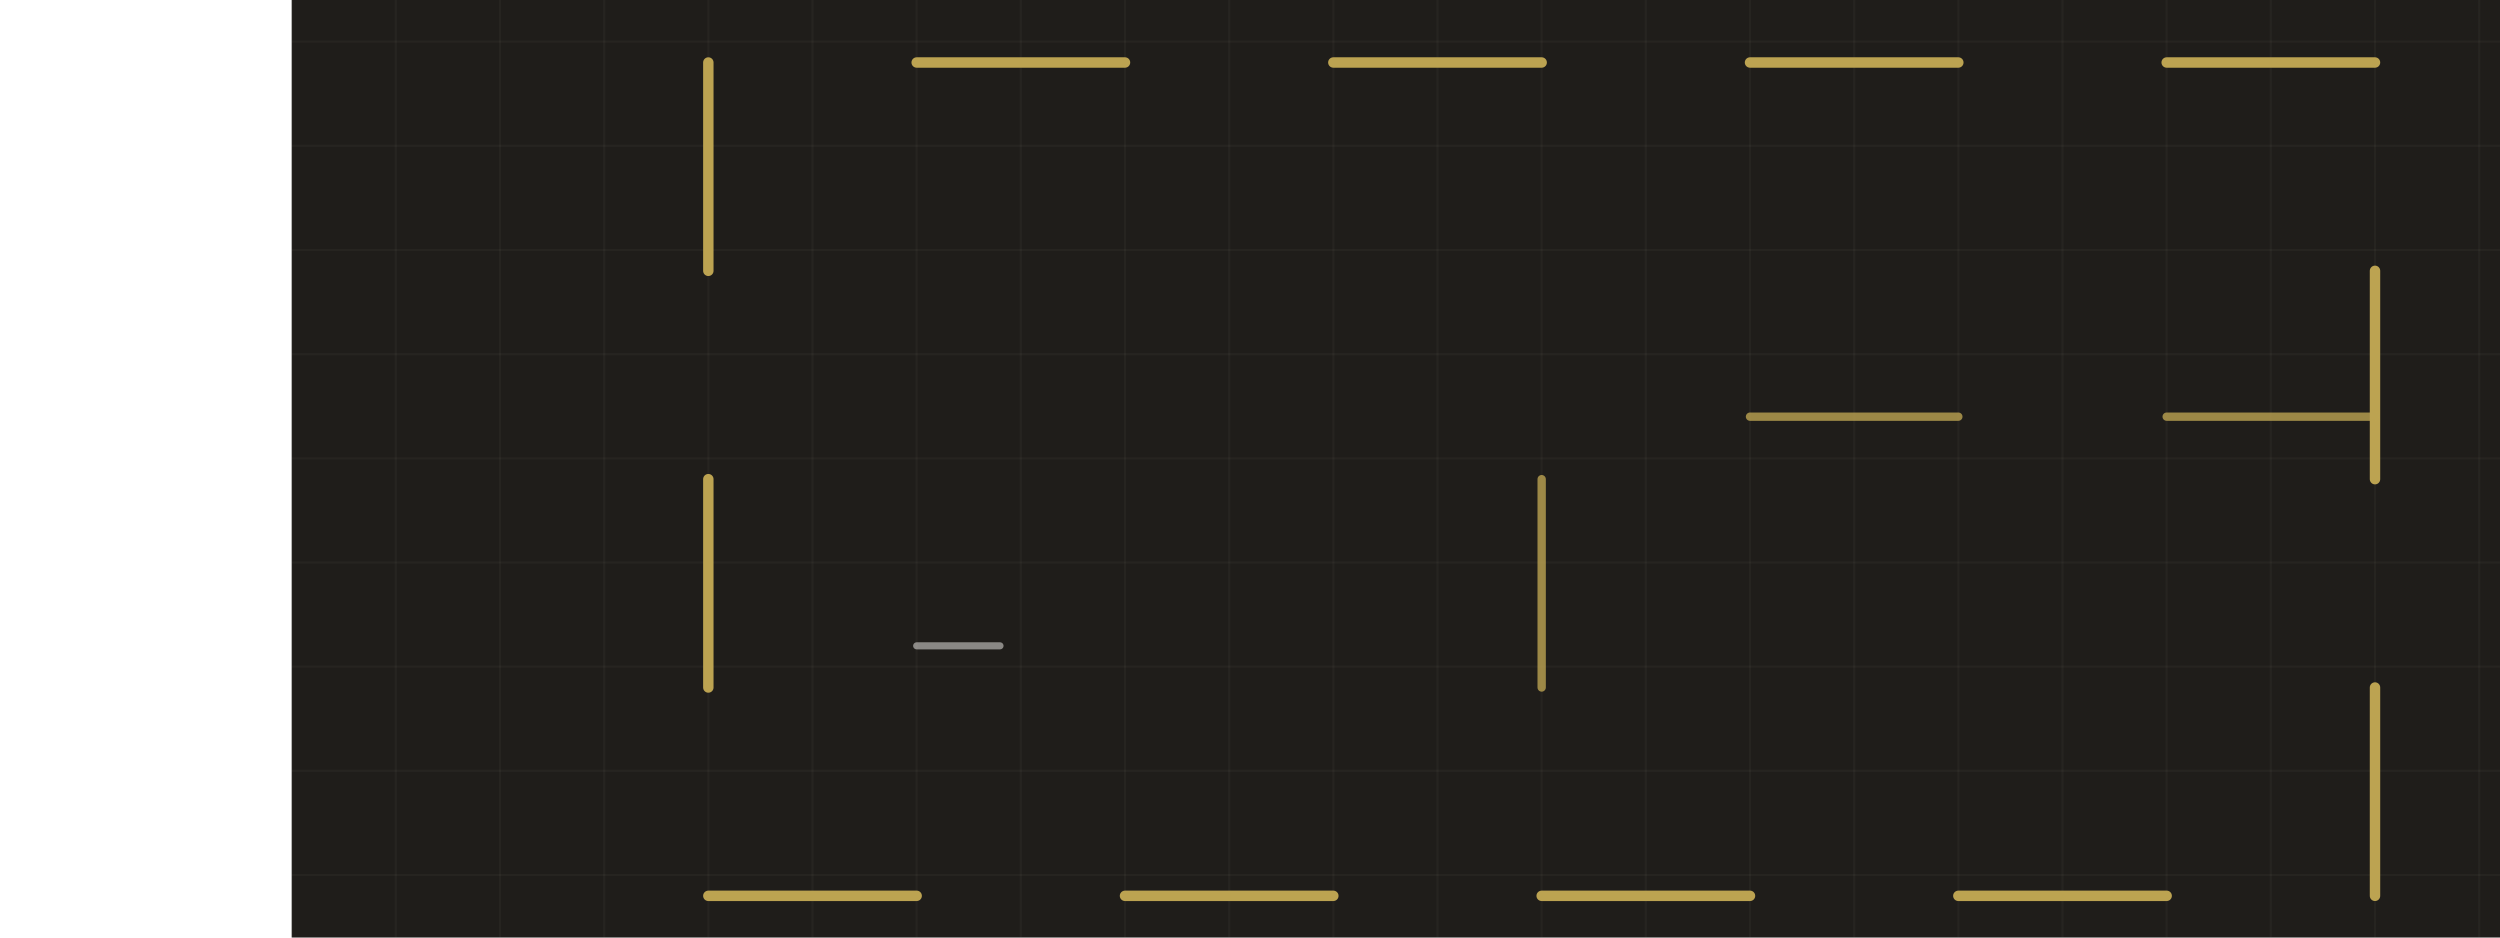
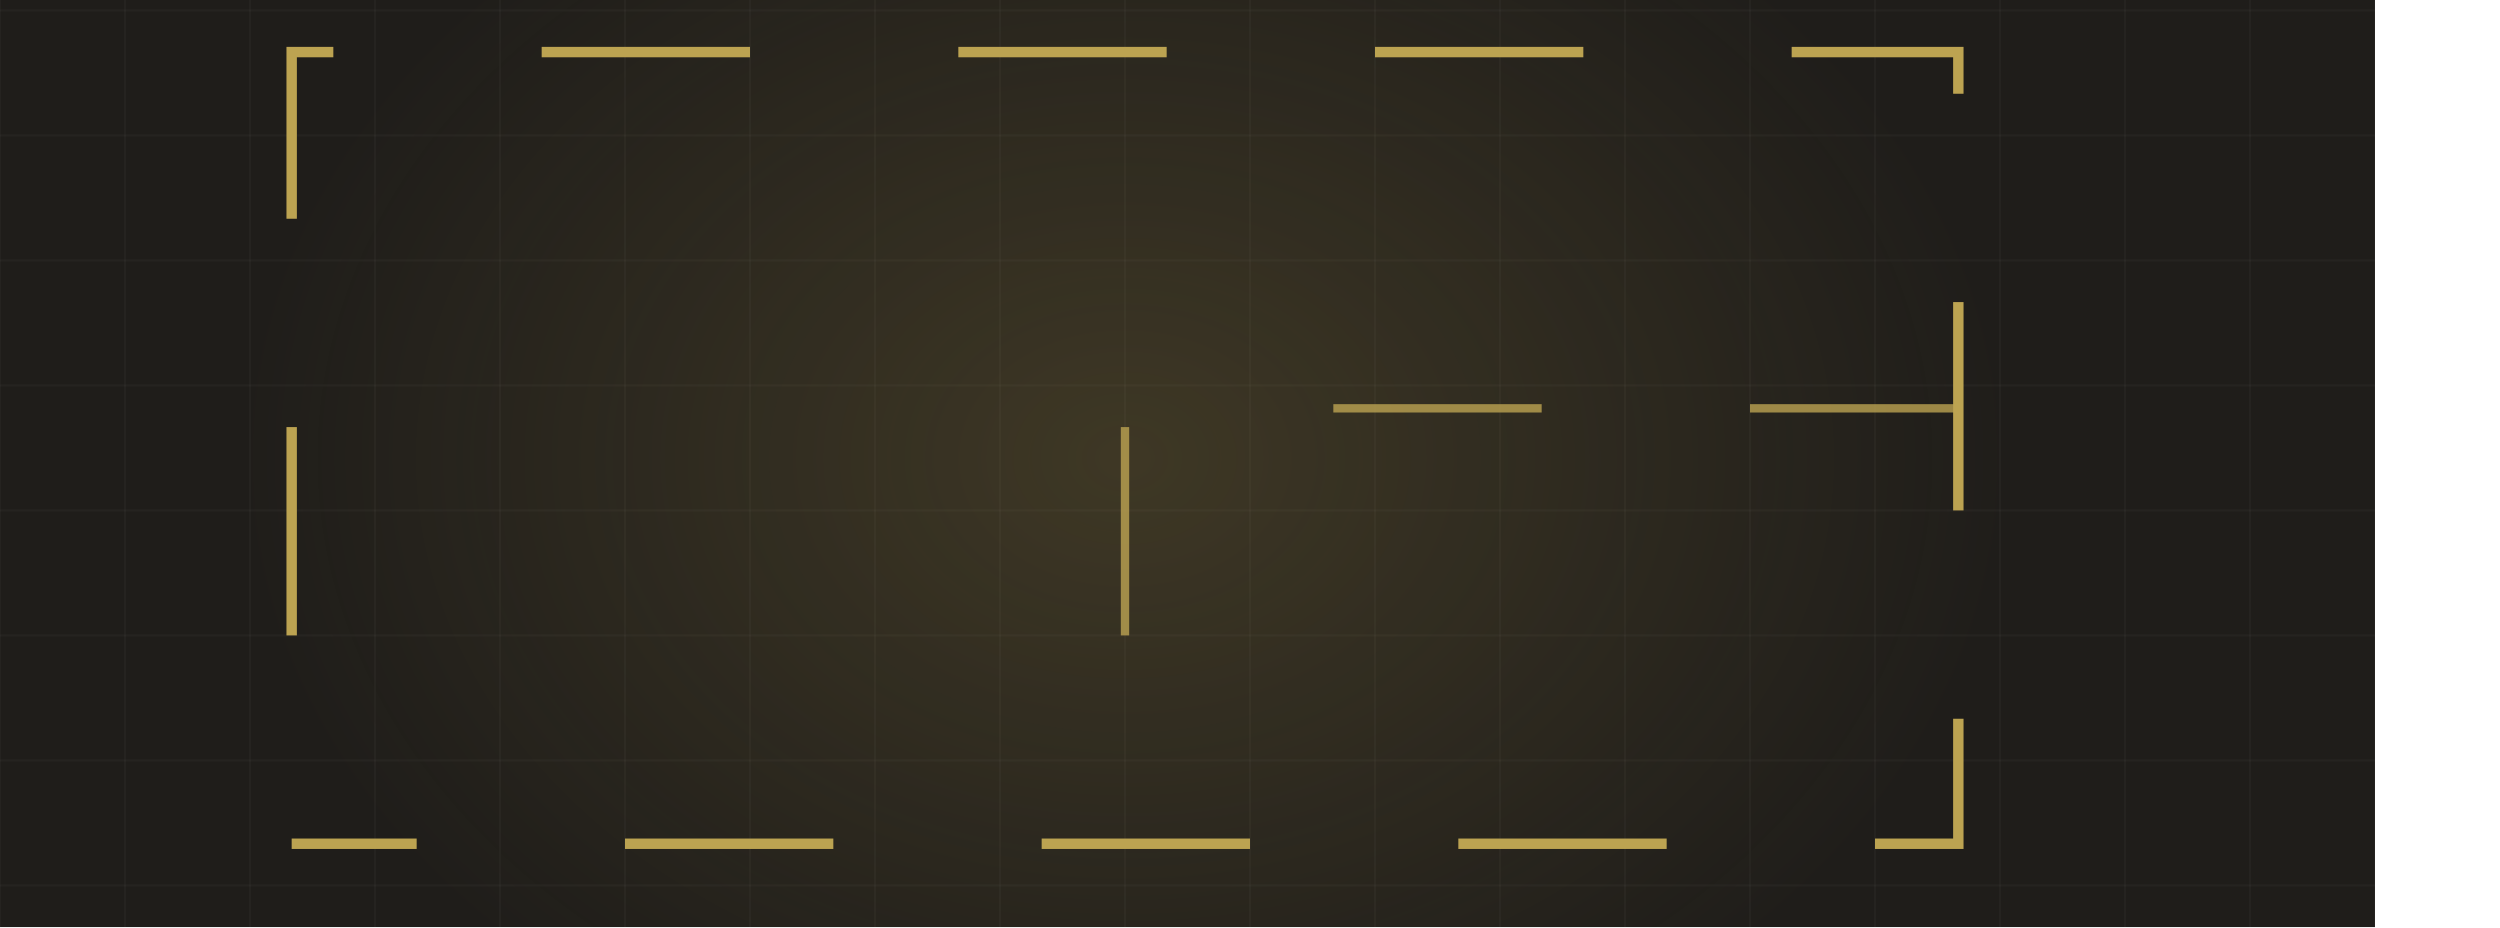
- <svg xmlns="http://www.w3.org/2000/svg" viewBox="-200 230 1320 450" width="1200" height="450" preserveAspectRatio="xMidYMid slice" role="img" aria-label="Floor plan with fixtures placed">
-   <defs />
-   <style>.dw{stroke-dasharray:100;stroke-dashoffset:100;animation:dw 11s ease-in-out infinite}@keyframes dw{0%{stroke-dashoffset:100}22%{stroke-dashoffset:0}84%{stroke-dashoffset:0;opacity:1}95%{stroke-dashoffset:0;opacity:0}100%{stroke-dashoffset:100;opacity:0}}.fx{opacity:0;animation:fx 11s ease-in-out infinite}@keyframes fx{0%,26%{opacity:0;transform:translateY(-14px)}40%{opacity:1;transform:translateY(0)}86%{opacity:1}96%,100%{opacity:0}}.swing{stroke-dasharray:7 7;opacity:0;animation:sw 11s ease-in-out infinite}@keyframes sw{0%,30%{opacity:0}44%{opacity:.3}86%{opacity:.3}96%,100%{opacity:0}}@media (prefers-reduced-motion: reduce){*{animation:none!important}.dw{stroke-dashoffset:0!important}.fin{opacity:1!important}}</style>
+ <svg xmlns="http://www.w3.org/2000/svg" viewBox="60 235 1200 445" width="1200" height="445" preserveAspectRatio="xMidYMid slice" role="img" aria-label="Remodel floor plan">
+   <defs>
+     <radialGradient id="glow">
+       <stop offset="0%" stop-color="#bca351" stop-opacity=".20" />
+       <stop offset="100%" stop-color="#bca351" stop-opacity="0" />
+     </radialGradient>
+   </defs>
+   <style>.dw{stroke-dasharray:100;stroke-dashoffset:100;animation:dw 11.74s ease-in-out infinite}@keyframes dw{0%{stroke-dashoffset:100}24%{stroke-dashoffset:0}84%{stroke-dashoffset:0;opacity:1}95%{stroke-dashoffset:0;opacity:0}100%{stroke-dashoffset:100;opacity:0}}.fx{opacity:0;animation:fx 11.74s ease-in-out infinite}@keyframes fx{0%,26%{opacity:0;transform:translateY(-12px)}42%{opacity:1;transform:translateY(0)}84%{opacity:1}95%,100%{opacity:0}}.wipe{transform-origin:left center;animation:wp 11.74s ease-in-out infinite}@keyframes wp{0%,14%{transform:scaleX(0)}52%{transform:scaleX(1)}86%{transform:scaleX(1);opacity:.26}96%,100%{opacity:0}}.sweepbar{opacity:0;animation:swb 11.74s ease-in-out infinite}@keyframes swb{0%,14%{transform:translateX(0);opacity:0}20%{opacity:1}56%{transform:translateX(760px);opacity:1}66%,100%{opacity:0}}@media (prefers-reduced-motion: reduce){*{animation:none!important}.dw{stroke-dashoffset:0!important}[class]{opacity:1!important}}</style>
  <rect width="1200" height="900" fill="#1f1d1a" />
-   <line x1="0" y1="0" x2="0" y2="900" stroke="#f6f4ef" stroke-width="1" opacity="0.035" />
-   <line x1="50" y1="0" x2="50" y2="900" stroke="#f6f4ef" stroke-width="1" opacity="0.035" />
-   <line x1="100" y1="0" x2="100" y2="900" stroke="#f6f4ef" stroke-width="1" opacity="0.035" />
-   <line x1="150" y1="0" x2="150" y2="900" stroke="#f6f4ef" stroke-width="1" opacity="0.035" />
-   <line x1="200" y1="0" x2="200" y2="900" stroke="#f6f4ef" stroke-width="1" opacity="0.035" />
-   <line x1="250" y1="0" x2="250" y2="900" stroke="#f6f4ef" stroke-width="1" opacity="0.035" />
-   <line x1="300" y1="0" x2="300" y2="900" stroke="#f6f4ef" stroke-width="1" opacity="0.035" />
-   <line x1="350" y1="0" x2="350" y2="900" stroke="#f6f4ef" stroke-width="1" opacity="0.035" />
-   <line x1="400" y1="0" x2="400" y2="900" stroke="#f6f4ef" stroke-width="1" opacity="0.035" />
-   <line x1="450" y1="0" x2="450" y2="900" stroke="#f6f4ef" stroke-width="1" opacity="0.035" />
-   <line x1="500" y1="0" x2="500" y2="900" stroke="#f6f4ef" stroke-width="1" opacity="0.035" />
-   <line x1="550" y1="0" x2="550" y2="900" stroke="#f6f4ef" stroke-width="1" opacity="0.035" />
-   <line x1="600" y1="0" x2="600" y2="900" stroke="#f6f4ef" stroke-width="1" opacity="0.035" />
-   <line x1="650" y1="0" x2="650" y2="900" stroke="#f6f4ef" stroke-width="1" opacity="0.035" />
-   <line x1="700" y1="0" x2="700" y2="900" stroke="#f6f4ef" stroke-width="1" opacity="0.035" />
-   <line x1="750" y1="0" x2="750" y2="900" stroke="#f6f4ef" stroke-width="1" opacity="0.035" />
-   <line x1="800" y1="0" x2="800" y2="900" stroke="#f6f4ef" stroke-width="1" opacity="0.035" />
-   <line x1="850" y1="0" x2="850" y2="900" stroke="#f6f4ef" stroke-width="1" opacity="0.035" />
-   <line x1="900" y1="0" x2="900" y2="900" stroke="#f6f4ef" stroke-width="1" opacity="0.035" />
-   <line x1="950" y1="0" x2="950" y2="900" stroke="#f6f4ef" stroke-width="1" opacity="0.035" />
-   <line x1="1000" y1="0" x2="1000" y2="900" stroke="#f6f4ef" stroke-width="1" opacity="0.035" />
-   <line x1="1050" y1="0" x2="1050" y2="900" stroke="#f6f4ef" stroke-width="1" opacity="0.035" />
-   <line x1="1100" y1="0" x2="1100" y2="900" stroke="#f6f4ef" stroke-width="1" opacity="0.035" />
-   <line x1="1150" y1="0" x2="1150" y2="900" stroke="#f6f4ef" stroke-width="1" opacity="0.035" />
-   <line x1="1200" y1="0" x2="1200" y2="900" stroke="#f6f4ef" stroke-width="1" opacity="0.035" />
-   <line x1="0" y1="0" x2="1200" y2="0" stroke="#f6f4ef" stroke-width="1" opacity="0.035" />
-   <line x1="0" y1="50" x2="1200" y2="50" stroke="#f6f4ef" stroke-width="1" opacity="0.035" />
-   <line x1="0" y1="100" x2="1200" y2="100" stroke="#f6f4ef" stroke-width="1" opacity="0.035" />
-   <line x1="0" y1="150" x2="1200" y2="150" stroke="#f6f4ef" stroke-width="1" opacity="0.035" />
-   <line x1="0" y1="200" x2="1200" y2="200" stroke="#f6f4ef" stroke-width="1" opacity="0.035" />
-   <line x1="0" y1="250" x2="1200" y2="250" stroke="#f6f4ef" stroke-width="1" opacity="0.035" />
-   <line x1="0" y1="300" x2="1200" y2="300" stroke="#f6f4ef" stroke-width="1" opacity="0.035" />
-   <line x1="0" y1="350" x2="1200" y2="350" stroke="#f6f4ef" stroke-width="1" opacity="0.035" />
-   <line x1="0" y1="400" x2="1200" y2="400" stroke="#f6f4ef" stroke-width="1" opacity="0.035" />
-   <line x1="0" y1="450" x2="1200" y2="450" stroke="#f6f4ef" stroke-width="1" opacity="0.035" />
-   <line x1="0" y1="500" x2="1200" y2="500" stroke="#f6f4ef" stroke-width="1" opacity="0.035" />
-   <line x1="0" y1="550" x2="1200" y2="550" stroke="#f6f4ef" stroke-width="1" opacity="0.035" />
-   <line x1="0" y1="600" x2="1200" y2="600" stroke="#f6f4ef" stroke-width="1" opacity="0.035" />
-   <line x1="0" y1="650" x2="1200" y2="650" stroke="#f6f4ef" stroke-width="1" opacity="0.035" />
-   <line x1="0" y1="700" x2="1200" y2="700" stroke="#f6f4ef" stroke-width="1" opacity="0.035" />
-   <line x1="0" y1="750" x2="1200" y2="750" stroke="#f6f4ef" stroke-width="1" opacity="0.035" />
-   <line x1="0" y1="800" x2="1200" y2="800" stroke="#f6f4ef" stroke-width="1" opacity="0.035" />
-   <line x1="0" y1="850" x2="1200" y2="850" stroke="#f6f4ef" stroke-width="1" opacity="0.035" />
-   <line x1="0" y1="900" x2="1200" y2="900" stroke="#f6f4ef" stroke-width="1" opacity="0.035" />
-   <path class="dw" d="M200,660 L200,260 L1000,260 L1000,660 Z" pathLength="100" stroke="#bca351" stroke-width="5" opacity="1.0" style="animation-delay:0.00s" fill="none" stroke-linecap="round" stroke-linejoin="round" />
-   <path class="dw" d="M600,660 L600,430" pathLength="100" stroke="#bca351" stroke-width="4" opacity="0.8" style="animation-delay:1.20s" fill="none" stroke-linecap="round" stroke-linejoin="round" />
-   <path class="dw" d="M600,430 L1000,430" pathLength="100" stroke="#bca351" stroke-width="4" opacity="0.8" style="animation-delay:1.60s" fill="none" stroke-linecap="round" stroke-linejoin="round" />
-   <path class="dw" d="M200,540 L340,540" pathLength="100" stroke="#f6f4ef" stroke-width="3.4" opacity="0.5" style="animation-delay:2.00s" fill="none" stroke-linecap="round" stroke-linejoin="round" />
-   <rect class="fx" x="240" y="300" width="120" height="90" rx="6" fill="#bca351" opacity=".18" style="animation-delay:3.00s" />
-   <rect class="fx" x="240" y="300" width="120" height="90" rx="6" fill="none" stroke="#bca351" stroke-width="2.4" opacity=".75" style="animation-delay:3.00s" />
-   <rect class="fx" x="430" y="300" width="130" height="100" rx="6" fill="#bca351" opacity=".18" style="animation-delay:3.22s" />
-   <rect class="fx" x="430" y="300" width="130" height="100" rx="6" fill="none" stroke="#bca351" stroke-width="2.4" opacity=".75" style="animation-delay:3.22s" />
-   <rect class="fx" x="650" y="300" width="150" height="100" rx="6" fill="#bca351" opacity=".18" style="animation-delay:3.44s" />
-   <rect class="fx" x="650" y="300" width="150" height="100" rx="6" fill="none" stroke="#bca351" stroke-width="2.4" opacity=".75" style="animation-delay:3.44s" />
-   <rect class="fx" x="840" y="300" width="120" height="90" rx="6" fill="#bca351" opacity=".18" style="animation-delay:3.66s" />
-   <rect class="fx" x="840" y="300" width="120" height="90" rx="6" fill="none" stroke="#bca351" stroke-width="2.4" opacity=".75" style="animation-delay:3.66s" />
-   <rect class="fx" x="250" y="470" width="150" height="60" rx="6" fill="#bca351" opacity=".18" style="animation-delay:3.88s" />
-   <rect class="fx" x="250" y="470" width="150" height="60" rx="6" fill="none" stroke="#bca351" stroke-width="2.4" opacity=".75" style="animation-delay:3.88s" />
-   <rect class="fx" x="660" y="480" width="140" height="120" rx="6" fill="#bca351" opacity=".18" style="animation-delay:4.10s" />
-   <rect class="fx" x="660" y="480" width="140" height="120" rx="6" fill="none" stroke="#bca351" stroke-width="2.4" opacity=".75" style="animation-delay:4.10s" />
-   <rect class="fx" x="840" y="480" width="120" height="120" rx="6" fill="#bca351" opacity=".18" style="animation-delay:4.32s" />
-   <rect class="fx" x="840" y="480" width="120" height="120" rx="6" fill="none" stroke="#bca351" stroke-width="2.4" opacity=".75" style="animation-delay:4.32s" />
-   <path class="swing" d="M200,540 a140,140 0 0,1 140,140" fill="none" stroke="#f6f4ef" stroke-width="2" opacity=".3" stroke-dasharray="7 7" />
+   <line x1="0" y1="0" x2="0" y2="900" stroke="#f4f3f0" stroke-width="1" opacity=".028" />
+   <line x1="60" y1="0" x2="60" y2="900" stroke="#f4f3f0" stroke-width="1" opacity=".028" />
+   <line x1="120" y1="0" x2="120" y2="900" stroke="#f4f3f0" stroke-width="1" opacity=".028" />
+   <line x1="180" y1="0" x2="180" y2="900" stroke="#f4f3f0" stroke-width="1" opacity=".028" />
+   <line x1="240" y1="0" x2="240" y2="900" stroke="#f4f3f0" stroke-width="1" opacity=".028" />
+   <line x1="300" y1="0" x2="300" y2="900" stroke="#f4f3f0" stroke-width="1" opacity=".028" />
+   <line x1="360" y1="0" x2="360" y2="900" stroke="#f4f3f0" stroke-width="1" opacity=".028" />
+   <line x1="420" y1="0" x2="420" y2="900" stroke="#f4f3f0" stroke-width="1" opacity=".028" />
+   <line x1="480" y1="0" x2="480" y2="900" stroke="#f4f3f0" stroke-width="1" opacity=".028" />
+   <line x1="540" y1="0" x2="540" y2="900" stroke="#f4f3f0" stroke-width="1" opacity=".028" />
+   <line x1="600" y1="0" x2="600" y2="900" stroke="#f4f3f0" stroke-width="1" opacity=".028" />
+   <line x1="660" y1="0" x2="660" y2="900" stroke="#f4f3f0" stroke-width="1" opacity=".028" />
+   <line x1="720" y1="0" x2="720" y2="900" stroke="#f4f3f0" stroke-width="1" opacity=".028" />
+   <line x1="780" y1="0" x2="780" y2="900" stroke="#f4f3f0" stroke-width="1" opacity=".028" />
+   <line x1="840" y1="0" x2="840" y2="900" stroke="#f4f3f0" stroke-width="1" opacity=".028" />
+   <line x1="900" y1="0" x2="900" y2="900" stroke="#f4f3f0" stroke-width="1" opacity=".028" />
+   <line x1="960" y1="0" x2="960" y2="900" stroke="#f4f3f0" stroke-width="1" opacity=".028" />
+   <line x1="1020" y1="0" x2="1020" y2="900" stroke="#f4f3f0" stroke-width="1" opacity=".028" />
+   <line x1="1080" y1="0" x2="1080" y2="900" stroke="#f4f3f0" stroke-width="1" opacity=".028" />
+   <line x1="1140" y1="0" x2="1140" y2="900" stroke="#f4f3f0" stroke-width="1" opacity=".028" />
+   <line x1="1200" y1="0" x2="1200" y2="900" stroke="#f4f3f0" stroke-width="1" opacity=".028" />
+   <line x1="0" y1="0" x2="1200" y2="0" stroke="#f4f3f0" stroke-width="1" opacity=".028" />
+   <line x1="0" y1="60" x2="1200" y2="60" stroke="#f4f3f0" stroke-width="1" opacity=".028" />
+   <line x1="0" y1="120" x2="1200" y2="120" stroke="#f4f3f0" stroke-width="1" opacity=".028" />
+   <line x1="0" y1="180" x2="1200" y2="180" stroke="#f4f3f0" stroke-width="1" opacity=".028" />
+   <line x1="0" y1="240" x2="1200" y2="240" stroke="#f4f3f0" stroke-width="1" opacity=".028" />
+   <line x1="0" y1="300" x2="1200" y2="300" stroke="#f4f3f0" stroke-width="1" opacity=".028" />
+   <line x1="0" y1="360" x2="1200" y2="360" stroke="#f4f3f0" stroke-width="1" opacity=".028" />
+   <line x1="0" y1="420" x2="1200" y2="420" stroke="#f4f3f0" stroke-width="1" opacity=".028" />
+   <line x1="0" y1="480" x2="1200" y2="480" stroke="#f4f3f0" stroke-width="1" opacity=".028" />
+   <line x1="0" y1="540" x2="1200" y2="540" stroke="#f4f3f0" stroke-width="1" opacity=".028" />
+   <line x1="0" y1="600" x2="1200" y2="600" stroke="#f4f3f0" stroke-width="1" opacity=".028" />
+   <line x1="0" y1="660" x2="1200" y2="660" stroke="#f4f3f0" stroke-width="1" opacity=".028" />
+   <line x1="0" y1="720" x2="1200" y2="720" stroke="#f4f3f0" stroke-width="1" opacity=".028" />
+   <line x1="0" y1="780" x2="1200" y2="780" stroke="#f4f3f0" stroke-width="1" opacity=".028" />
+   <line x1="0" y1="840" x2="1200" y2="840" stroke="#f4f3f0" stroke-width="1" opacity=".028" />
+   <line x1="0" y1="900" x2="1200" y2="900" stroke="#f4f3f0" stroke-width="1" opacity=".028" />
+   <ellipse cx="600" cy="455" rx="430" ry="330" fill="url(#glow)" />
+   <path class="dw" d="M200,640 L200,260 L1000,260 L1000,640 Z" pathLength="100" stroke="#bca351" stroke-width="5" fill="none" style="animation-delay:0s" />
+   <path class="dw" d="M600,640 L600,431" pathLength="100" stroke="#bca351" stroke-width="4" opacity=".8" fill="none" style="animation-delay:1.1s" />
+   <path class="dw" d="M600,431 L1000,431" pathLength="100" stroke="#bca351" stroke-width="4" opacity=".8" fill="none" style="animation-delay:1.4s" />
+   <rect class="fx" x="248" y="298" width="128" height="91" rx="6" fill="#bca351" opacity=".2" style="animation-delay:2.60s" />
+   <rect class="fx" x="248" y="298" width="128" height="91" rx="6" fill="none" stroke="#bca351" stroke-width="2.4" opacity=".78" style="animation-delay:2.60s" />
+   <rect class="fx" x="440" y="298" width="136" height="99" rx="6" fill="#bca351" opacity=".2" style="animation-delay:2.80s" />
+   <rect class="fx" x="440" y="298" width="136" height="99" rx="6" fill="none" stroke="#bca351" stroke-width="2.4" opacity=".78" style="animation-delay:2.80s" />
+   <rect class="fx" x="648" y="298" width="160" height="99" rx="6" fill="#bca351" opacity=".2" style="animation-delay:3.00s" />
+   <rect class="fx" x="648" y="298" width="160" height="99" rx="6" fill="none" stroke="#bca351" stroke-width="2.4" opacity=".78" style="animation-delay:3.00s" />
+   <rect class="fx" x="840" y="298" width="120" height="91" rx="6" fill="#bca351" opacity=".2" style="animation-delay:3.20s" />
+   <rect class="fx" x="840" y="298" width="120" height="91" rx="6" fill="none" stroke="#bca351" stroke-width="2.4" opacity=".78" style="animation-delay:3.20s" />
+   <rect class="fx" x="264" y="496" width="160" height="61" rx="6" fill="#bca351" opacity=".2" style="animation-delay:3.40s" />
+   <rect class="fx" x="264" y="496" width="160" height="61" rx="6" fill="none" stroke="#bca351" stroke-width="2.4" opacity=".78" style="animation-delay:3.40s" />
+   <rect class="fx" x="664" y="488" width="144" height="114" rx="6" fill="#bca351" opacity=".2" style="animation-delay:3.60s" />
+   <rect class="fx" x="664" y="488" width="144" height="114" rx="6" fill="none" stroke="#bca351" stroke-width="2.4" opacity=".78" style="animation-delay:3.60s" />
+   <rect class="fx" x="840" y="488" width="120" height="114" rx="6" fill="#bca351" opacity=".2" style="animation-delay:3.80s" />
+   <rect class="fx" x="840" y="488" width="120" height="114" rx="6" fill="none" stroke="#bca351" stroke-width="2.4" opacity=".78" style="animation-delay:3.80s" />
</svg>
